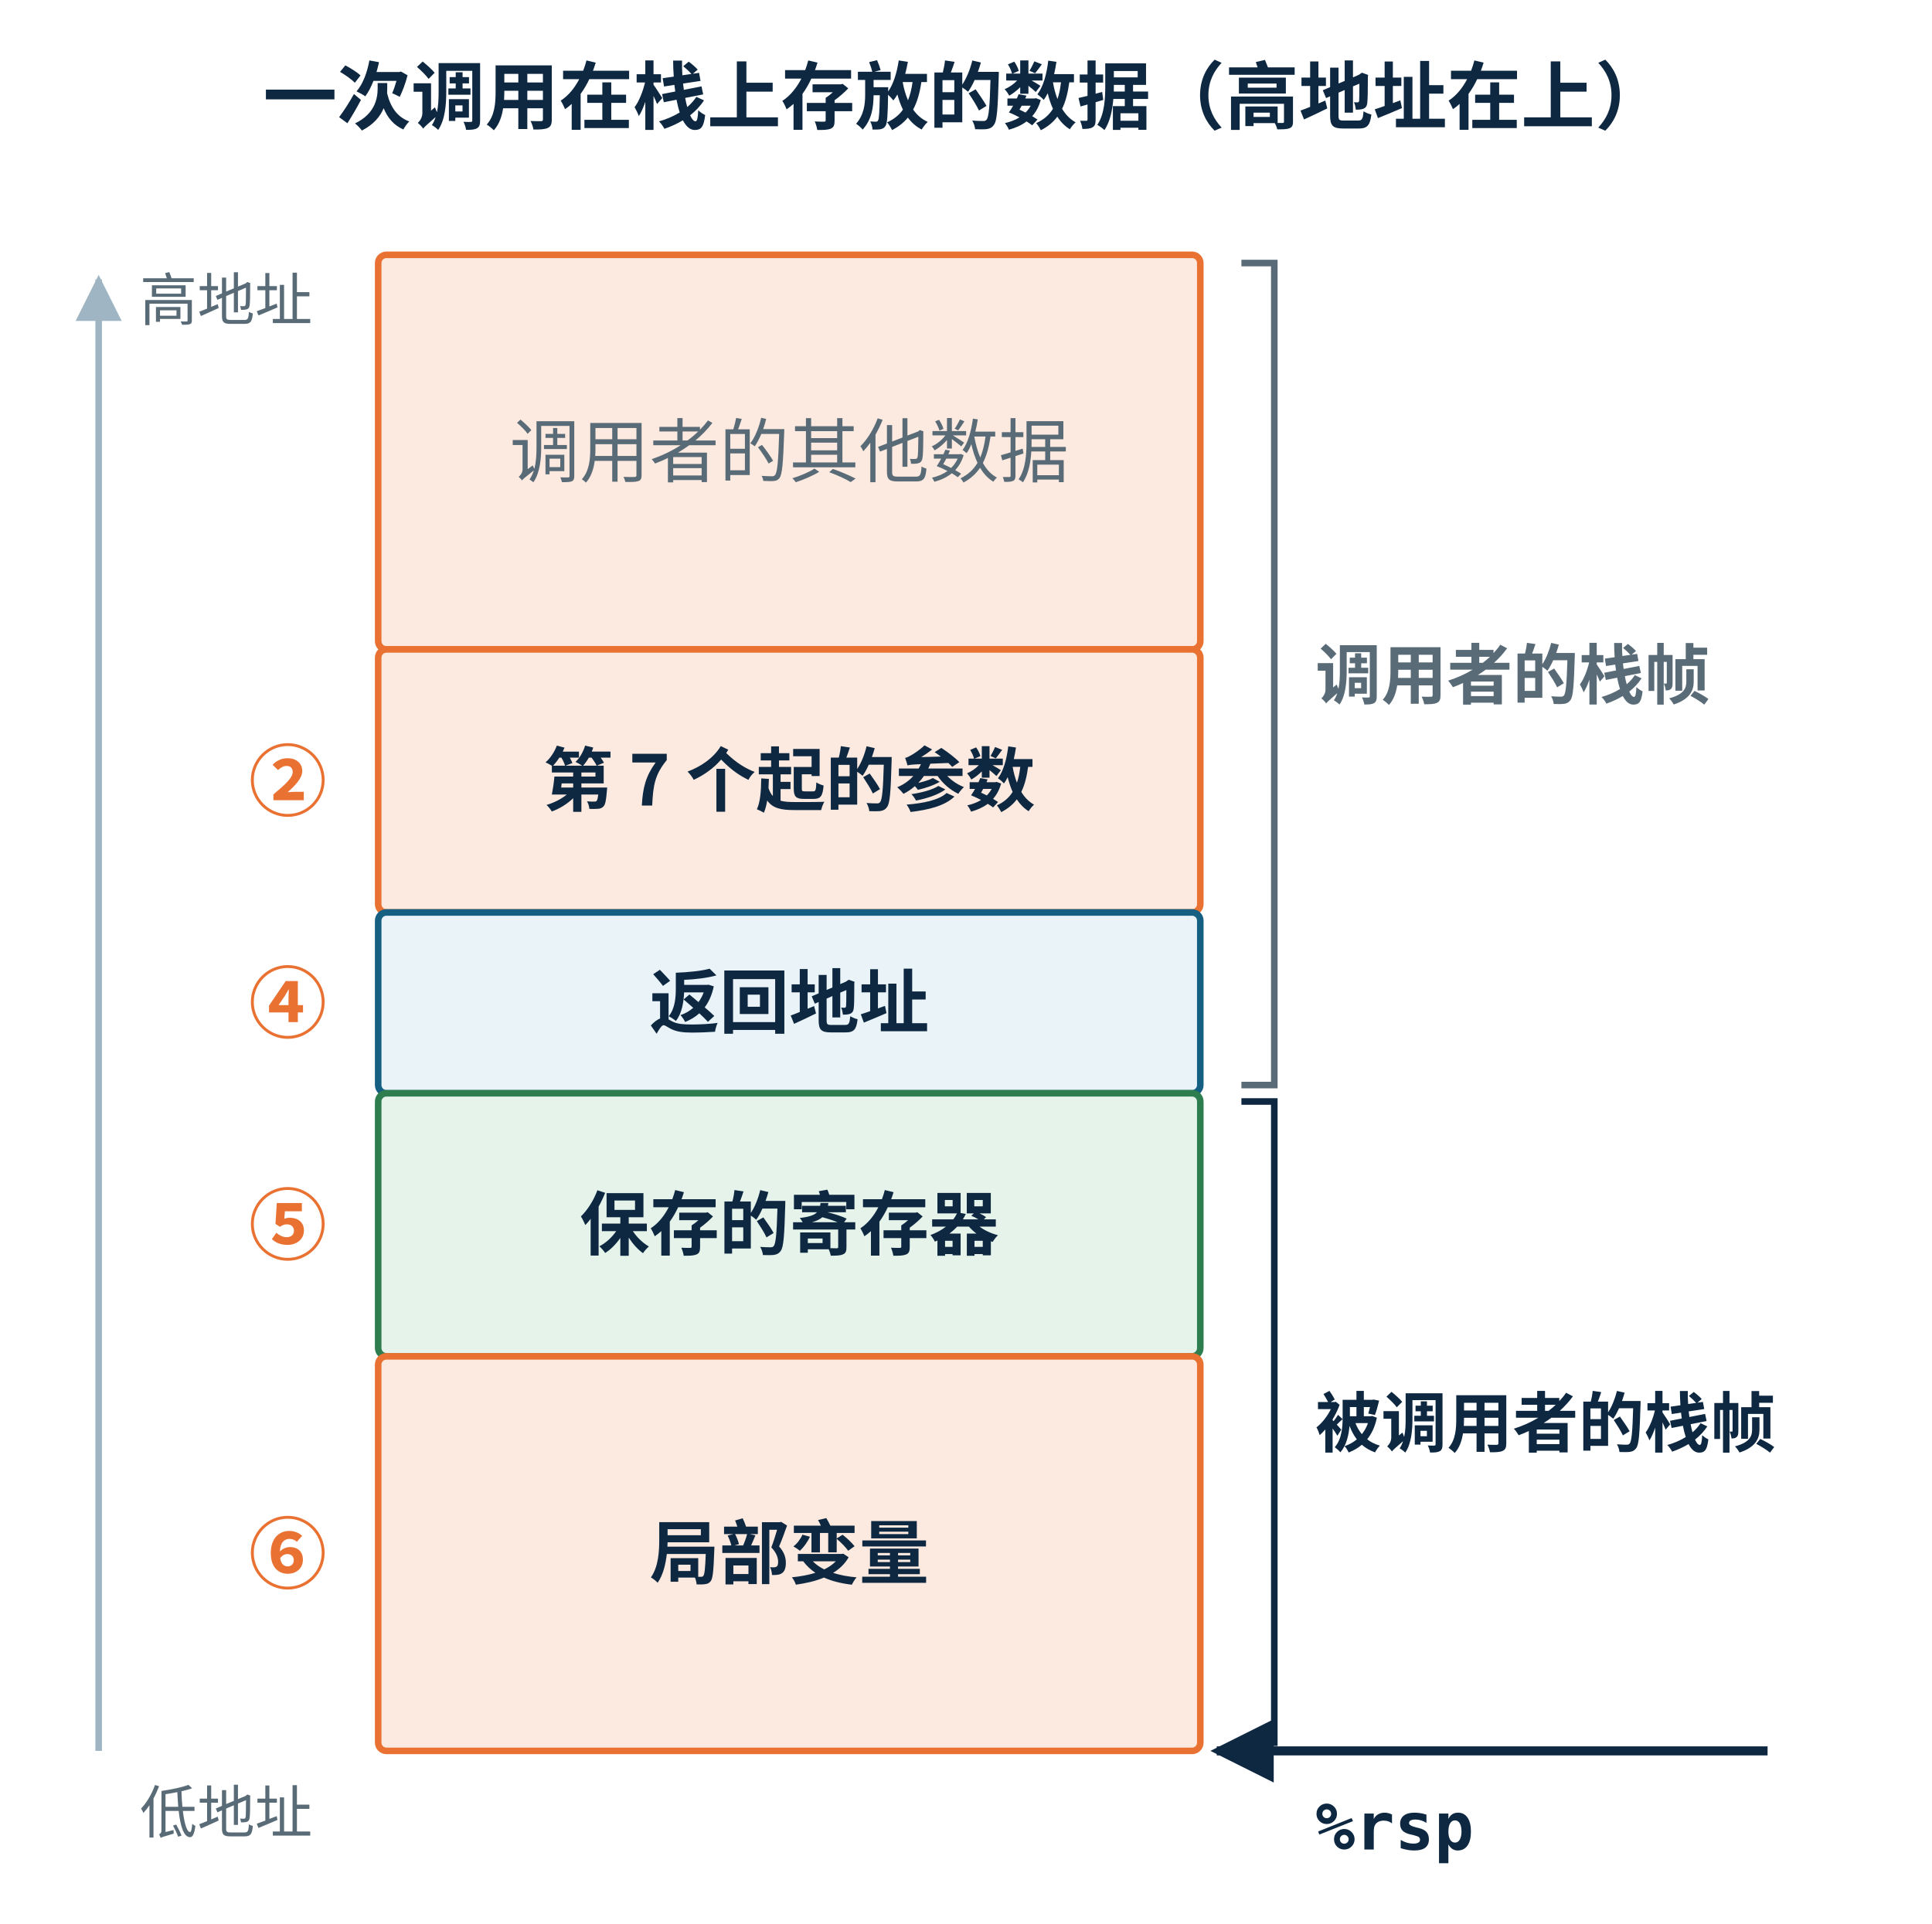
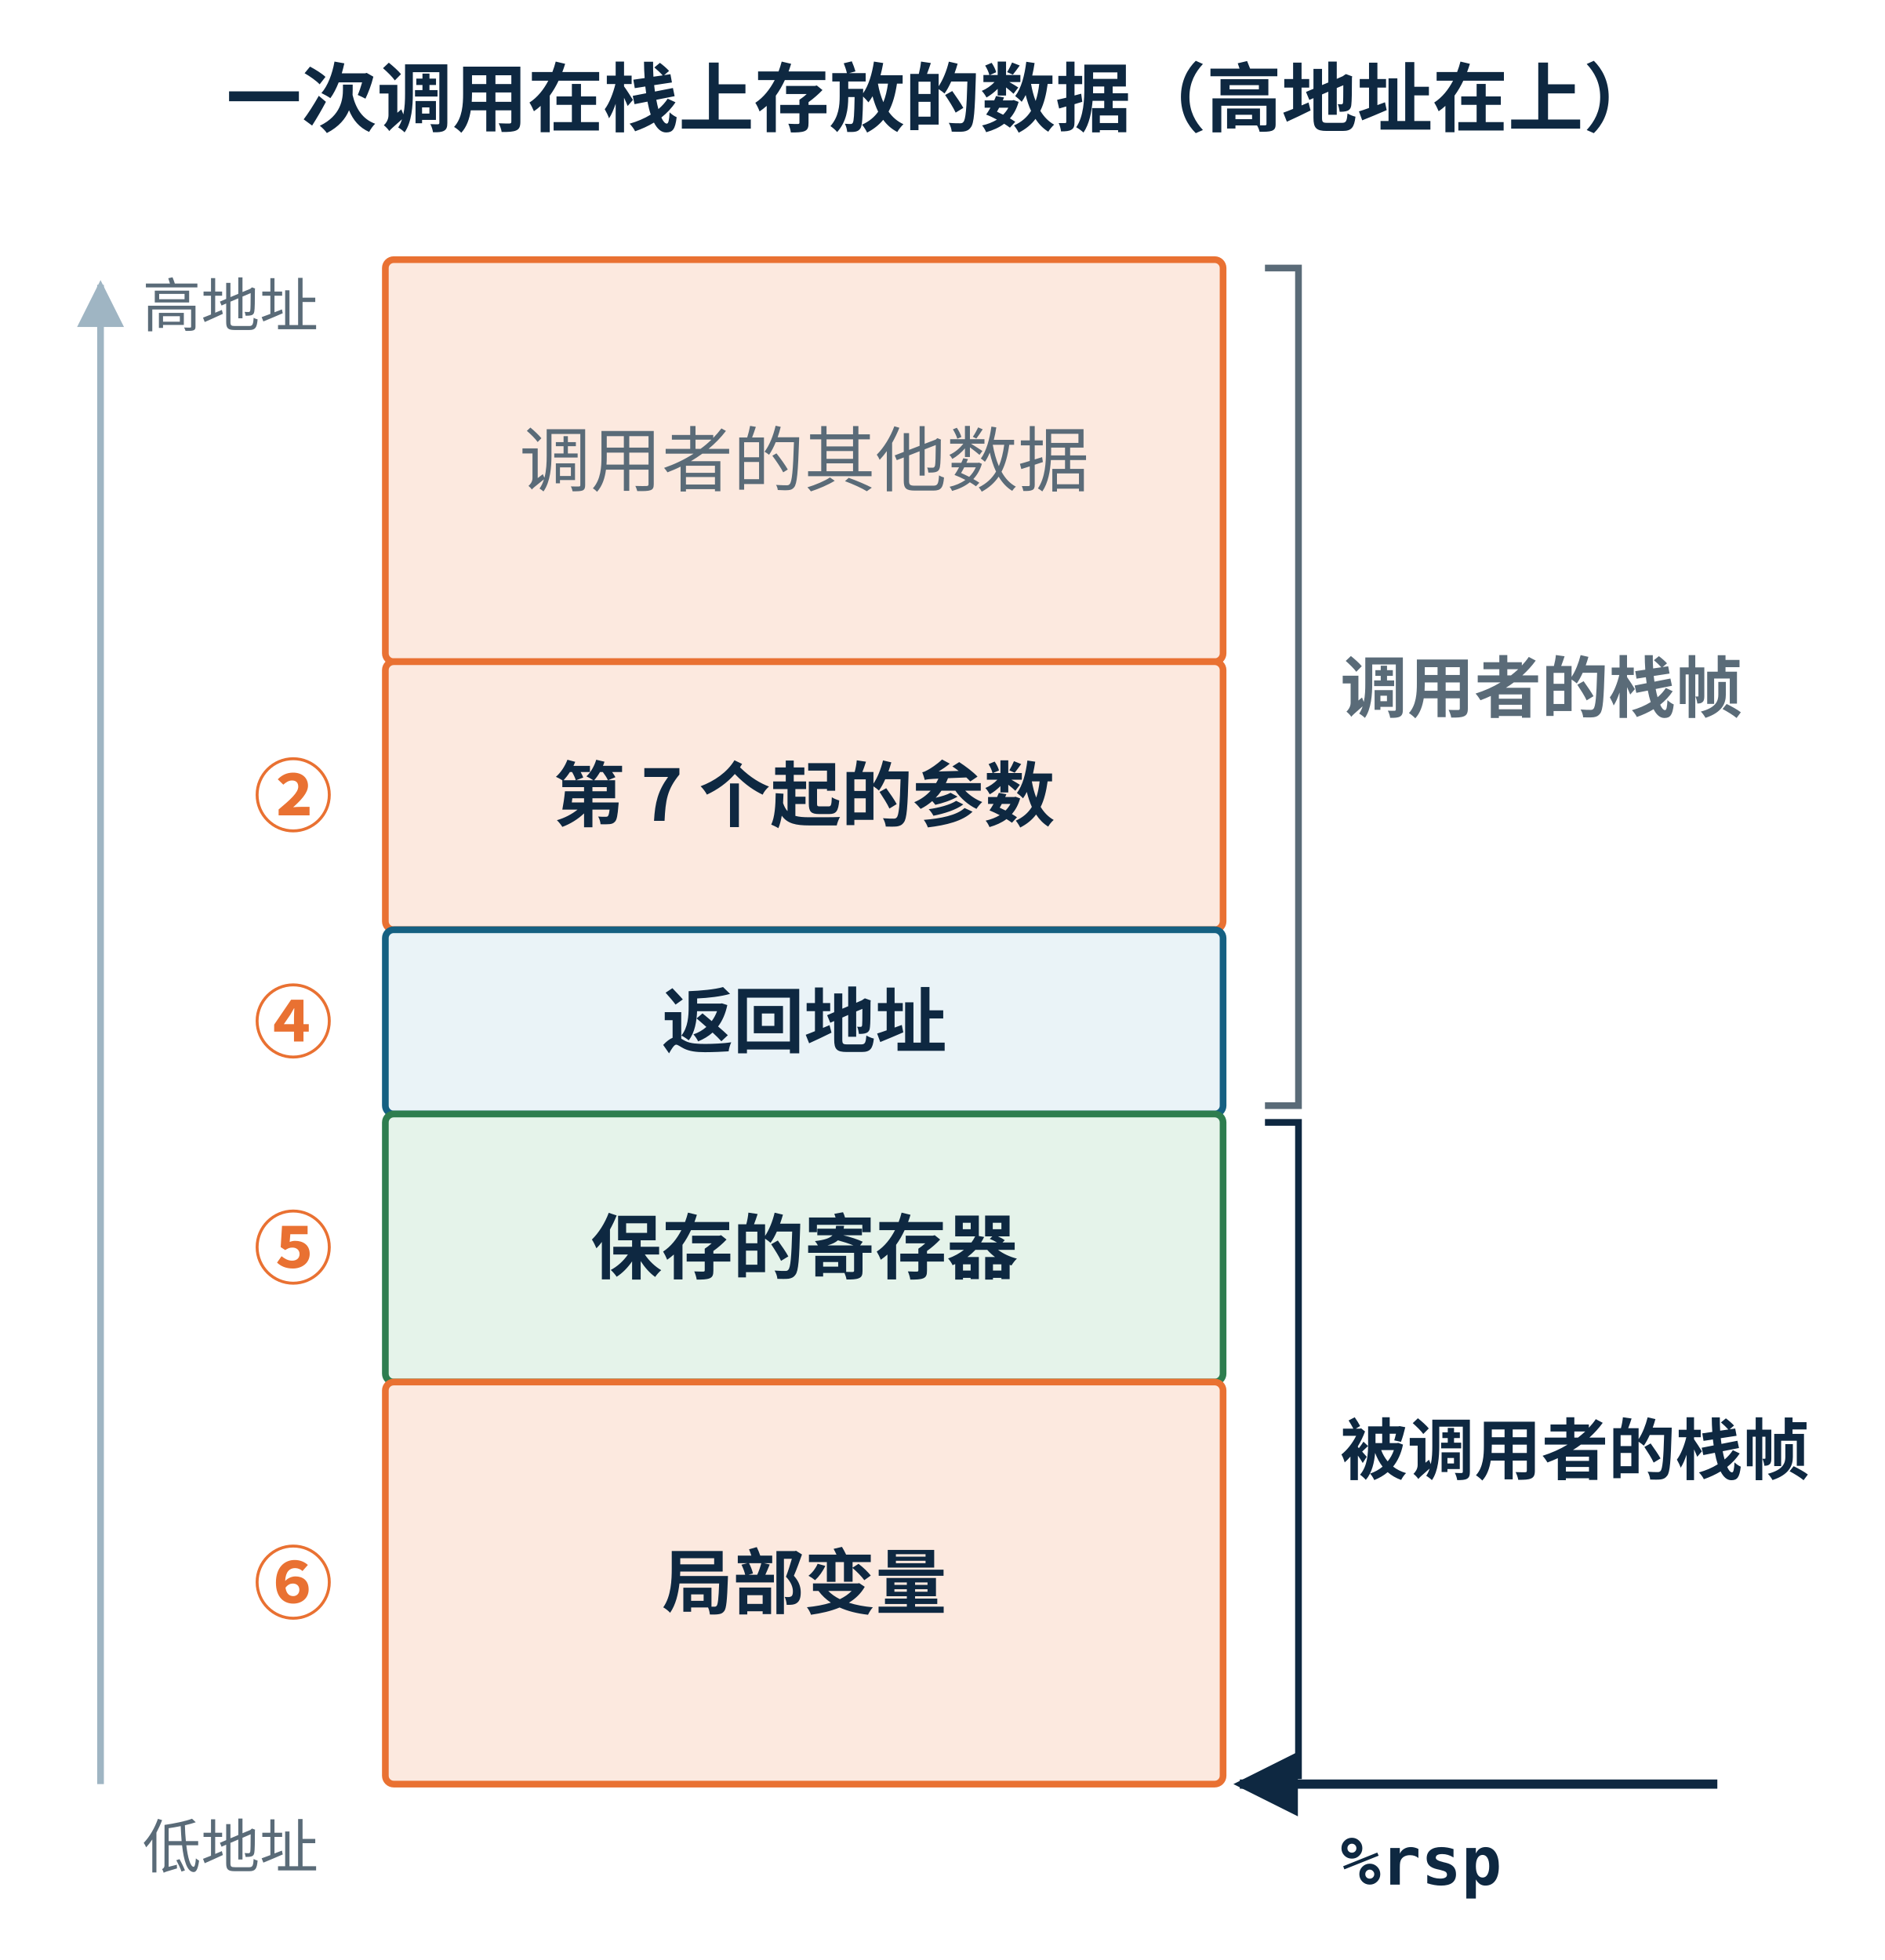
- <svg xmlns="http://www.w3.org/2000/svg" viewBox="0 0 470 468" width="470" height="468">
+ <svg xmlns="http://www.w3.org/2000/svg" viewBox="0 0 450 468" width="450" height="468">
  <defs>
    <marker id="ah-156082" viewBox="0 0 10 10" refX="9" refY="5" markerWidth="7" markerHeight="7" orient="auto-start-reverse">
      <path d="M0,0 L10,5 L0,10 z" fill="#156082" />
    </marker>
    <marker id="ah-e97132" viewBox="0 0 10 10" refX="9" refY="5" markerWidth="7" markerHeight="7" orient="auto-start-reverse">
      <path d="M0,0 L10,5 L0,10 z" fill="#e97132" />
    </marker>
    <marker id="ah-0e2841" viewBox="0 0 10 10" refX="9" refY="5" markerWidth="7" markerHeight="7" orient="auto-start-reverse">
      <path d="M0,0 L10,5 L0,10 z" fill="#0e2841" />
    </marker>
    <marker id="ah-2e7d4f" viewBox="0 0 10 10" refX="9" refY="5" markerWidth="7" markerHeight="7" orient="auto-start-reverse">
      <path d="M0,0 L10,5 L0,10 z" fill="#2e7d4f" />
    </marker>
    <marker id="ah-c0392b" viewBox="0 0 10 10" refX="9" refY="5" markerWidth="7" markerHeight="7" orient="auto-start-reverse">
      <path d="M0,0 L10,5 L0,10 z" fill="#c0392b" />
    </marker>
    <marker id="ah-5a6b78" viewBox="0 0 10 10" refX="9" refY="5" markerWidth="7" markerHeight="7" orient="auto-start-reverse">
      <path d="M0,0 L10,5 L0,10 z" fill="#5a6b78" />
    </marker>
    <marker id="ah-9fb5c3" viewBox="0 0 10 10" refX="9" refY="5" markerWidth="7" markerHeight="7" orient="auto-start-reverse">
      <path d="M0,0 L10,5 L0,10 z" fill="#9fb5c3" />
    </marker>
  </defs>
-   <text x="235.0" y="30.0" font-family="PingFang SC, Noto Sans CJK SC, Source Han Sans SC, sans-serif" font-size="18" font-weight="bold" fill="#0e2841" text-anchor="middle">一次调用在栈上存放的数据（高地址在上）</text>
+   <text x="225.0" y="30.0" font-family="PingFang SC, Noto Sans CJK SC, Source Han Sans SC, sans-serif" font-size="18" font-weight="bold" fill="#0e2841" text-anchor="middle">一次调用在栈上存放的数据（高地址在上）</text>
  <rect x="92.0" y="62.0" width="200.0" height="96.0" rx="2" fill="#fce9df" stroke="#e97132" stroke-width="1.6" />
  <text x="192.0" y="116.0" font-family="PingFang SC, Noto Sans CJK SC, Source Han Sans SC, sans-serif" font-size="17" font-weight="normal" fill="#5a6b78" text-anchor="middle">调用者的其他数据</text>
  <rect x="92.0" y="158.0" width="200.0" height="64.0" rx="2" fill="#fce9df" stroke="#e97132" stroke-width="1.6" />
  <text x="192.0" y="196.0" font-family="PingFang SC, Noto Sans CJK SC, Source Han Sans SC, sans-serif" font-size="17" font-weight="bold" fill="#0e2841" text-anchor="middle">第 7 个起的参数</text>
  <text x="70.0" y="197.0" font-family="PingFang SC, Noto Sans CJK SC, Source Han Sans SC, sans-serif" font-size="19" font-weight="bold" fill="#e97132" text-anchor="middle">②</text>
  <rect x="92.0" y="222.0" width="200.0" height="44.0" rx="2" fill="#eaf3f7" stroke="#156082" stroke-width="1.6" />
  <text x="192.0" y="250.0" font-family="PingFang SC, Noto Sans CJK SC, Source Han Sans SC, sans-serif" font-size="17" font-weight="bold" fill="#0e2841" text-anchor="middle">返回地址</text>
  <text x="70.0" y="251.0" font-family="PingFang SC, Noto Sans CJK SC, Source Han Sans SC, sans-serif" font-size="19" font-weight="bold" fill="#e97132" text-anchor="middle">④</text>
  <rect x="92.0" y="266.0" width="200.0" height="64.0" rx="2" fill="#e5f3ea" stroke="#2e7d4f" stroke-width="1.6" />
  <text x="192.0" y="304.0" font-family="PingFang SC, Noto Sans CJK SC, Source Han Sans SC, sans-serif" font-size="17" font-weight="bold" fill="#0e2841" text-anchor="middle">保存的寄存器</text>
  <text x="70.0" y="305.0" font-family="PingFang SC, Noto Sans CJK SC, Source Han Sans SC, sans-serif" font-size="19" font-weight="bold" fill="#e97132" text-anchor="middle">⑤</text>
  <rect x="92.0" y="330.0" width="200.0" height="96.0" rx="2" fill="#fce9df" stroke="#e97132" stroke-width="1.6" />
  <text x="192.0" y="384.0" font-family="PingFang SC, Noto Sans CJK SC, Source Han Sans SC, sans-serif" font-size="17" font-weight="bold" fill="#0e2841" text-anchor="middle">局部变量</text>
  <text x="70.0" y="385.0" font-family="PingFang SC, Noto Sans CJK SC, Source Han Sans SC, sans-serif" font-size="19" font-weight="bold" fill="#e97132" text-anchor="middle">⑥</text>
  <path d="M 302.0 64.0 L 310.0 64.0 L 310.0 264.0 L 302.0 264.0" fill="none" stroke="#5a6b78" stroke-width="1.6" />
  <text x="318.0" y="169.8" font-family="PingFang SC, Noto Sans CJK SC, Source Han Sans SC, sans-serif" font-size="16" font-weight="bold" fill="#5a6b78" text-anchor="start" />
  <text x="320.0" y="170.0" font-family="PingFang SC, Noto Sans CJK SC, Source Han Sans SC, sans-serif" font-size="16" font-weight="bold" fill="#5a6b78" text-anchor="start">调用者的栈帧</text>
  <path d="M 302.0 268.0 L 310.0 268.0 L 310.0 424.0 L 302.0 424.0" fill="none" stroke="#0e2841" stroke-width="1.6" />
  <text x="318.0" y="351.8" font-family="PingFang SC, Noto Sans CJK SC, Source Han Sans SC, sans-serif" font-size="16" font-weight="bold" fill="#0e2841" text-anchor="start" />
  <text x="320.0" y="352.0" font-family="PingFang SC, Noto Sans CJK SC, Source Han Sans SC, sans-serif" font-size="16" font-weight="bold" fill="#0e2841" text-anchor="start">被调用者的栈帧</text>
-   <line x1="430.0" y1="426.0" x2="296.0" y2="426.0" stroke="#0e2841" stroke-width="2.2" marker-end="url(#ah-0e2841)" />
+   <line x1="410.0" y1="426.0" x2="296.0" y2="426.0" stroke="#0e2841" stroke-width="2.2" marker-end="url(#ah-0e2841)" />
  <text x="320.0" y="450.0" font-family="SFMono-Regular, Menlo, DejaVu Sans Mono, Consolas, monospace" font-size="16" font-weight="bold" fill="#0e2841" text-anchor="start">%rsp</text>
  <line x1="24.0" y1="426.0" x2="24.0" y2="68.0" stroke="#9fb5c3" stroke-width="1.6" marker-end="url(#ah-9fb5c3)" />
  <text x="34.0" y="78.0" font-family="PingFang SC, Noto Sans CJK SC, Source Han Sans SC, sans-serif" font-size="14" font-weight="normal" fill="#5a6b78" text-anchor="start">高地址</text>
  <text x="34.0" y="446.0" font-family="PingFang SC, Noto Sans CJK SC, Source Han Sans SC, sans-serif" font-size="14" font-weight="normal" fill="#5a6b78" text-anchor="start">低地址</text>
</svg>
